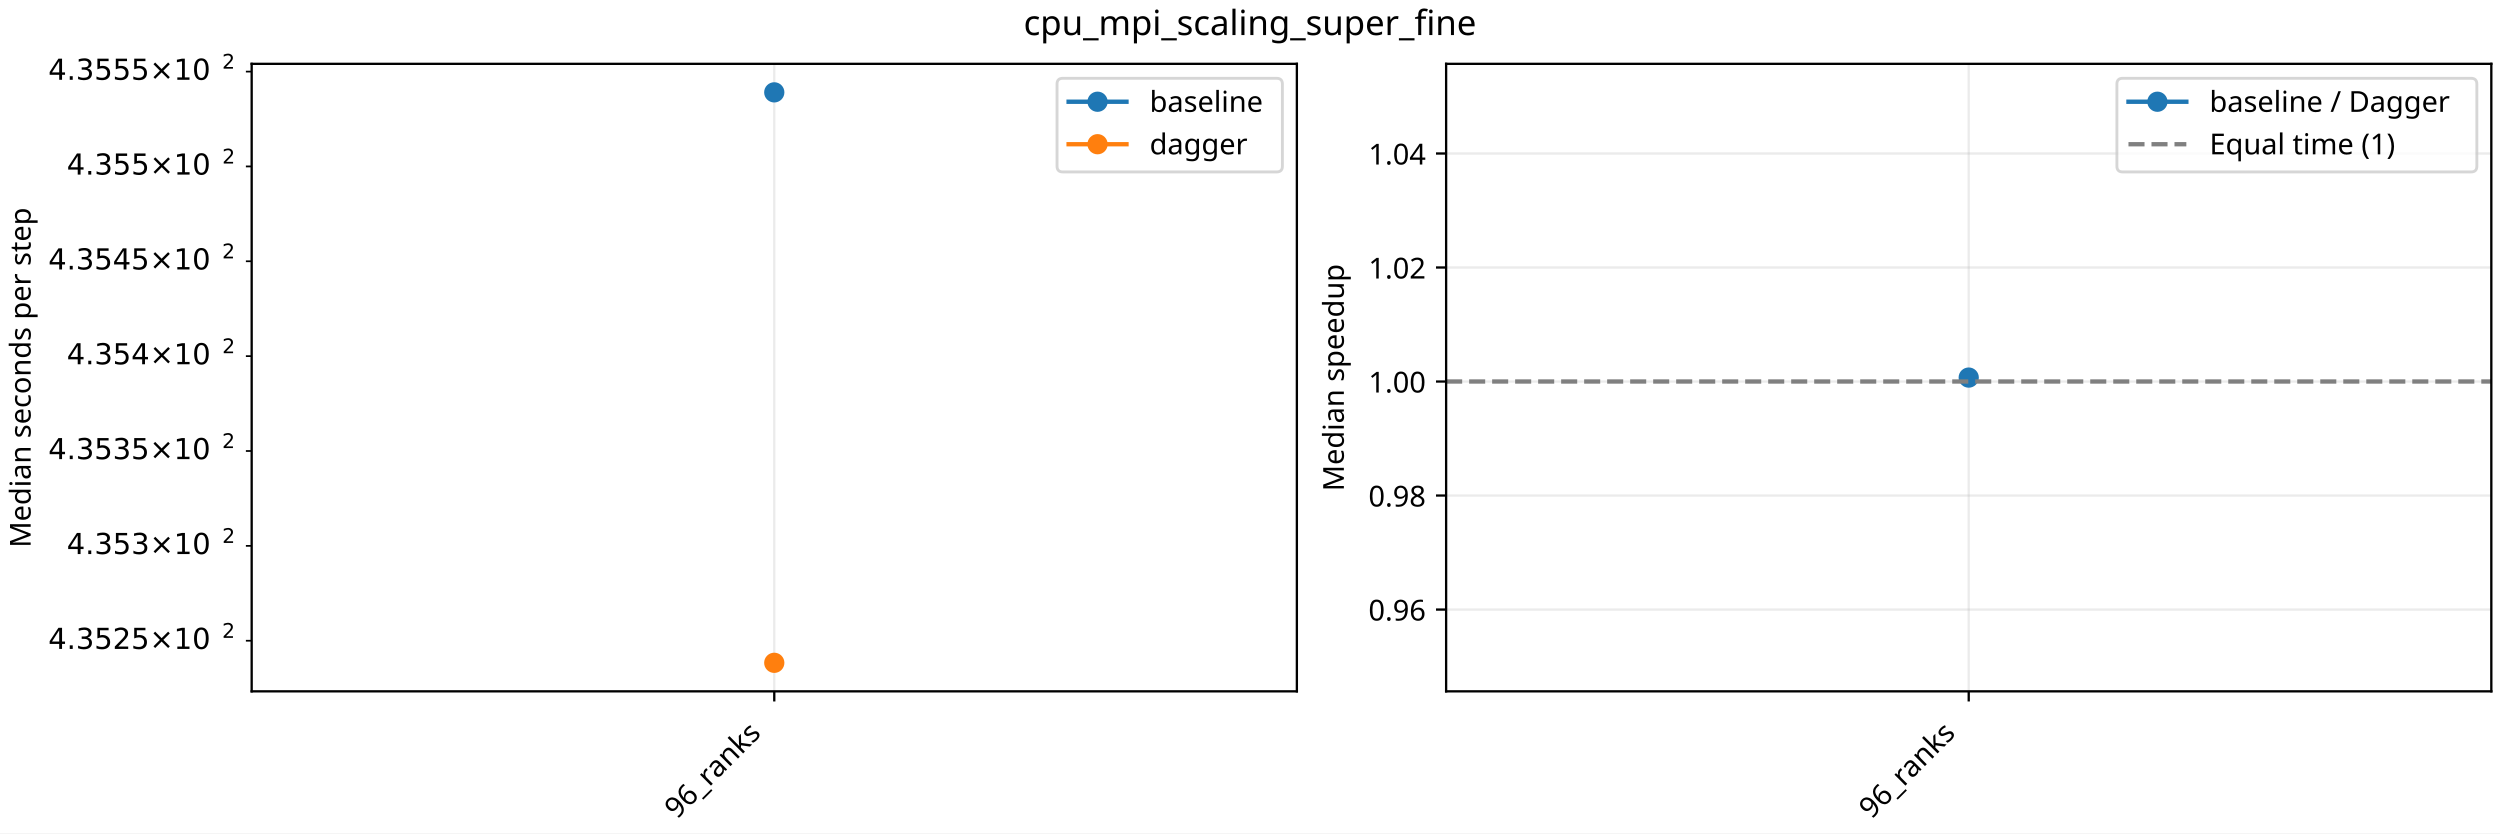
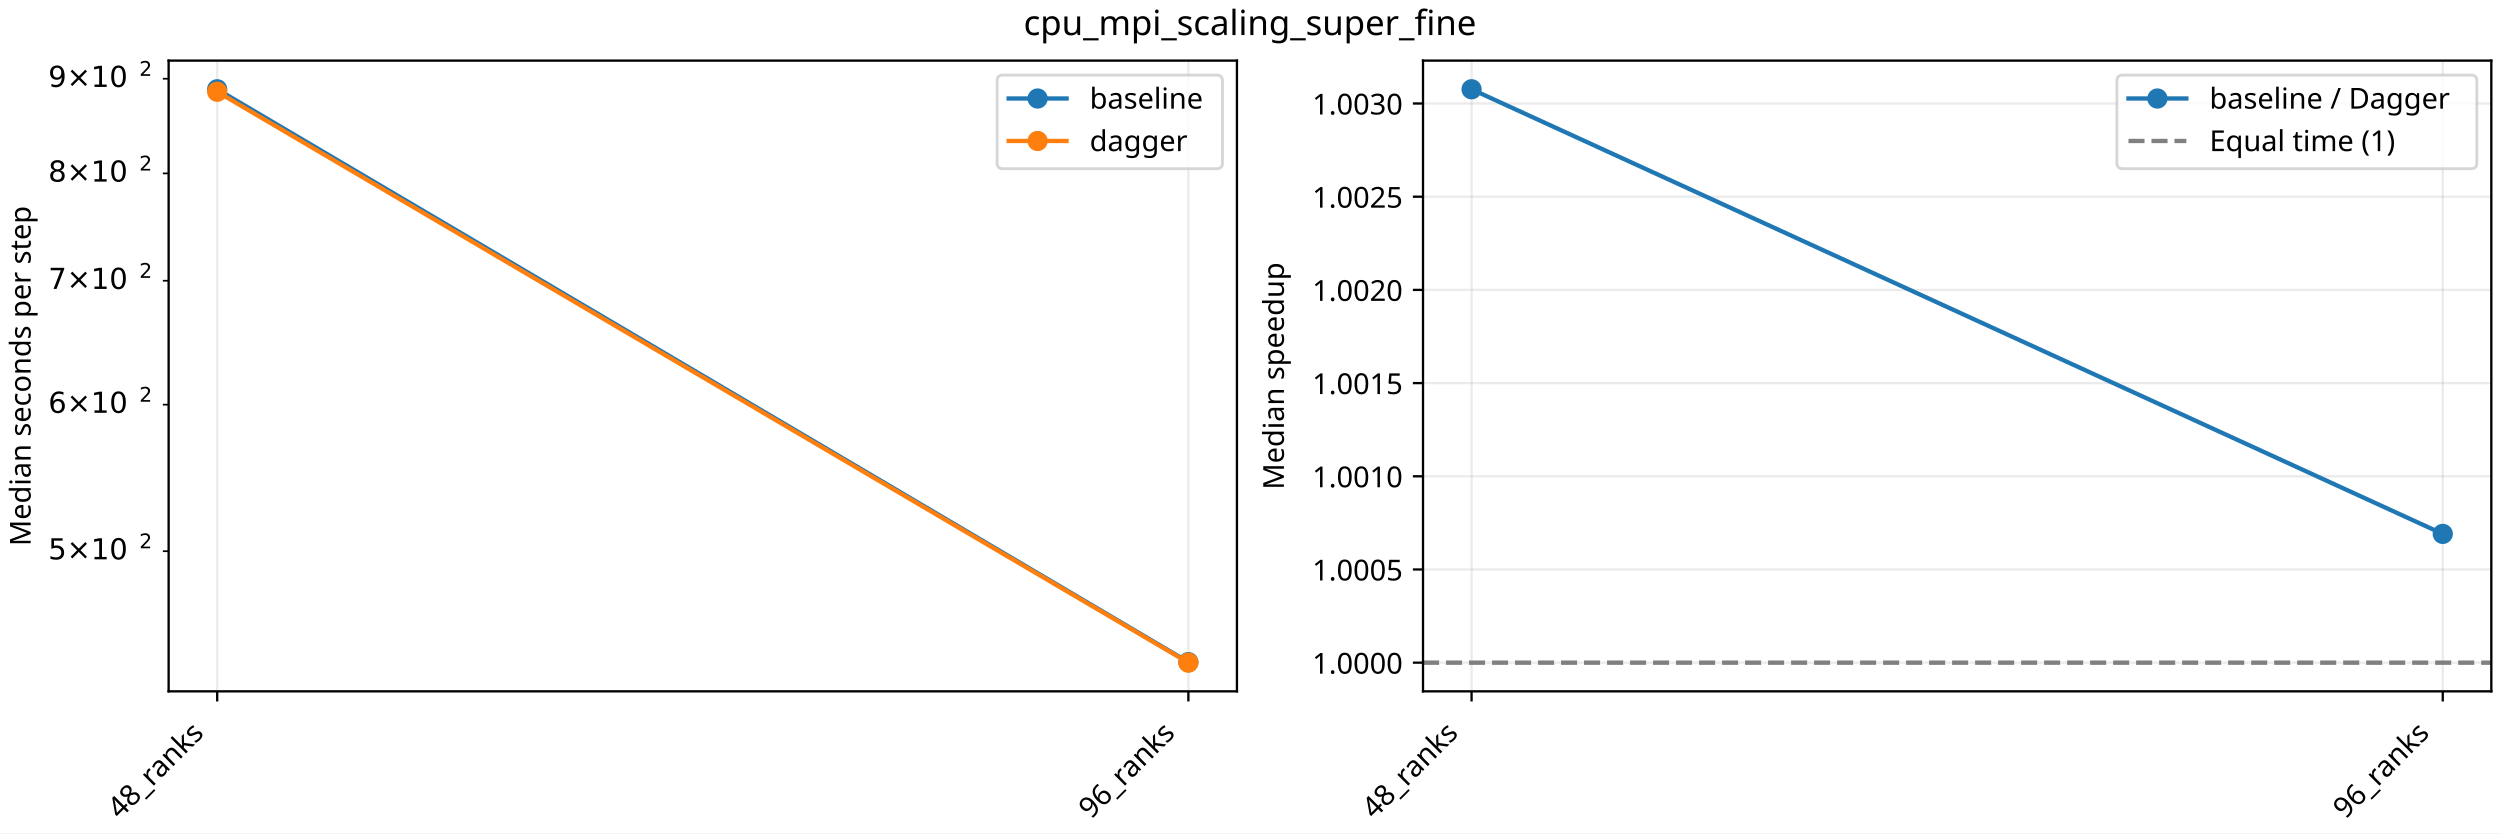
<svg xmlns="http://www.w3.org/2000/svg" xmlns:xlink="http://www.w3.org/1999/xlink" width="864pt" height="288pt" viewBox="0 0 864 288" version="1.1">
  <defs>
    <style type="text/css">*{stroke-linejoin: round; stroke-linecap: butt}</style>
  </defs>
  <g id="figure_1">
    <g id="patch_1">
      <path d="M 0 288  L 864 288  L 864 0  L 0 0  z " style="fill: #ffffff" />
    </g>
    <g id="axes_1">
      <g id="patch_2">
-         <path d="M 86.978 238.927  L 448.197 238.927  L 448.197 22.062  L 86.978 22.062  z " style="fill: #ffffff" />
+         <path d="M 58.278 238.927  L 427.485 238.927  L 427.485 20.948  L 58.278 20.948  z " style="fill: #ffffff" />
      </g>
      <g id="matplotlib.axis_1">
        <g id="xtick_1">
          <g id="line2d_1">
-             <path d="M 267.588 238.927  L 267.588 22.062  " clip-path="url(#p46f470c771)" style="fill: none; stroke: #b0b0b0; stroke-opacity: 0.25; stroke-width: 0.8; stroke-linecap: square" />
+             <path d="M 75.06 238.927  L 75.06 20.948  " clip-path="url(#p63a430a67c)" style="fill: none; stroke: #b0b0b0; stroke-opacity: 0.25; stroke-width: 0.8; stroke-linecap: square" />
          </g>
          <g id="line2d_2">
            <defs>
              <path id="m7992d7cc15" d="M 0 0  L 0 3.5  " style="stroke: #000000; stroke-width: 0.8" />
            </defs>
            <g>
-               <use xlink:href="#m7992d7cc15" x="267.588" y="238.927" style="stroke: #000000; stroke-width: 0.8" />
+               <use xlink:href="#m7992d7cc15" x="75.06" y="238.927" style="stroke: #000000; stroke-width: 0.8" />
            </g>
          </g>
          <g id="text_1">
-             <text style="font: 10px 'sans-serif'" transform="translate(233.8875 283.3325)rotate(-45)">96_ranks</text>
+             <text style="font: 10px 'sans-serif'" transform="translate(41.3602 283.3325)rotate(-45)">48_ranks</text>
+           </g>
+         </g>
+         <g id="xtick_2">
+           <g id="line2d_3">
+             <path d="M 410.703 238.927  L 410.703 20.948  " clip-path="url(#p63a430a67c)" style="fill: none; stroke: #b0b0b0; stroke-opacity: 0.25; stroke-width: 0.8; stroke-linecap: square" />
+           </g>
+           <g id="line2d_4">
+             <g>
+               <use xlink:href="#m7992d7cc15" x="410.703" y="238.927" style="stroke: #000000; stroke-width: 0.8" />
+             </g>
+           </g>
+           <g id="text_2">
+             <text style="font: 10px 'sans-serif'" transform="translate(377.0023 283.3325)rotate(-45)">96_ranks</text>
          </g>
        </g>
      </g>
      <g id="matplotlib.axis_2">
        <g id="ytick_1">
-           <g id="line2d_3">
+           <g id="line2d_5">
            <defs>
              <path id="m90f5dd4096" d="M 0 0  L -2 0  " style="stroke: #000000; stroke-width: 0.6" />
            </defs>
            <g>
-               <use xlink:href="#m90f5dd4096" x="86.978" y="221.445" style="stroke: #000000; stroke-width: 0.6" />
-             </g>
-           </g>
-           <g id="text_2">
-             <g transform="translate(16.67836 225.2443)">
-               <text>
-                 <tspan style="font: 10px 'DejaVu Sans'" x="0 6.362 9.541 15.903 22.266 28.628 36.938 47.266 53.628" y="-0.977">4.3525×10</tspan>
-                 <tspan style="font: 7px 'DejaVu Sans'" x="60.086" y="-4.805">2</tspan>
+               <use xlink:href="#m90f5dd4096" x="58.278" y="190.488" style="stroke: #000000; stroke-width: 0.6" />
+             </g>
+           </g>
+           <g id="text_3">
+             <g transform="translate(16.67836 194.2874)">
+               <text>
+                 <tspan style="font: 10px 'DejaVu Sans'" x="0 8.311 18.638 25" y="-0.977">5×10</tspan>
+                 <tspan style="font: 7px 'DejaVu Sans'" x="31.458" y="-4.805">2</tspan>
              </text>
            </g>
          </g>
        </g>
        <g id="ytick_2">
-           <g id="line2d_4">
-             <g>
-               <use xlink:href="#m90f5dd4096" x="86.978" y="188.653" style="stroke: #000000; stroke-width: 0.6" />
-             </g>
-           </g>
-           <g id="text_3">
-             <g transform="translate(23.07837 192.4518)">
-               <text>
-                 <tspan style="font: 10px 'DejaVu Sans'" x="0 6.362 9.541 15.903 22.266 30.576 40.903 47.266" y="-0.977">4.353×10</tspan>
-                 <tspan style="font: 7px 'DejaVu Sans'" x="53.724" y="-4.805">2</tspan>
+           <g id="line2d_6">
+             <g>
+               <use xlink:href="#m90f5dd4096" x="58.278" y="139.845" style="stroke: #000000; stroke-width: 0.6" />
+             </g>
+           </g>
+           <g id="text_4">
+             <g transform="translate(16.67836 143.6444)">
+               <text>
+                 <tspan style="font: 10px 'DejaVu Sans'" x="0 8.311 18.638 25" y="-0.977">6×10</tspan>
+                 <tspan style="font: 7px 'DejaVu Sans'" x="31.458" y="-4.805">2</tspan>
              </text>
            </g>
          </g>
        </g>
        <g id="ytick_3">
-           <g id="line2d_5">
-             <g>
-               <use xlink:href="#m90f5dd4096" x="86.978" y="155.864" style="stroke: #000000; stroke-width: 0.6" />
-             </g>
-           </g>
-           <g id="text_4">
-             <g transform="translate(16.67836 159.6631)">
-               <text>
-                 <tspan style="font: 10px 'DejaVu Sans'" x="0 6.362 9.541 15.903 22.266 28.628 36.938 47.266 53.628" y="-0.977">4.3535×10</tspan>
-                 <tspan style="font: 7px 'DejaVu Sans'" x="60.086" y="-4.805">2</tspan>
+           <g id="line2d_7">
+             <g>
+               <use xlink:href="#m90f5dd4096" x="58.278" y="97.027" style="stroke: #000000; stroke-width: 0.6" />
+             </g>
+           </g>
+           <g id="text_5">
+             <g transform="translate(16.67836 100.8264)">
+               <text>
+                 <tspan style="font: 10px 'DejaVu Sans'" x="0 8.311 18.638 25" y="-0.977">7×10</tspan>
+                 <tspan style="font: 7px 'DejaVu Sans'" x="31.458" y="-4.805">2</tspan>
              </text>
            </g>
          </g>
        </g>
        <g id="ytick_4">
-           <g id="line2d_6">
-             <g>
-               <use xlink:href="#m90f5dd4096" x="86.978" y="123.079" style="stroke: #000000; stroke-width: 0.6" />
-             </g>
-           </g>
-           <g id="text_5">
-             <g transform="translate(23.07837 126.8782)">
-               <text>
-                 <tspan style="font: 10px 'DejaVu Sans'" x="0 6.362 9.541 15.903 22.266 30.576 40.903 47.266" y="-0.977">4.354×10</tspan>
-                 <tspan style="font: 7px 'DejaVu Sans'" x="53.724" y="-4.805">2</tspan>
+           <g id="line2d_8">
+             <g>
+               <use xlink:href="#m90f5dd4096" x="58.278" y="59.936" style="stroke: #000000; stroke-width: 0.6" />
+             </g>
+           </g>
+           <g id="text_6">
+             <g transform="translate(16.67836 63.7357)">
+               <text>
+                 <tspan style="font: 10px 'DejaVu Sans'" x="0 8.311 18.638 25" y="-0.977">8×10</tspan>
+                 <tspan style="font: 7px 'DejaVu Sans'" x="31.458" y="-4.805">2</tspan>
              </text>
            </g>
          </g>
        </g>
        <g id="ytick_5">
-           <g id="line2d_7">
-             <g>
-               <use xlink:href="#m90f5dd4096" x="86.978" y="90.298" style="stroke: #000000; stroke-width: 0.6" />
-             </g>
-           </g>
-           <g id="text_6">
-             <g transform="translate(16.67836 94.09698)">
-               <text>
-                 <tspan style="font: 10px 'DejaVu Sans'" x="0 6.362 9.541 15.903 22.266 28.628 36.938 47.266 53.628" y="-0.977">4.3545×10</tspan>
-                 <tspan style="font: 7px 'DejaVu Sans'" x="60.086" y="-4.805">2</tspan>
-               </text>
-             </g>
-           </g>
-         </g>
-         <g id="ytick_6">
-           <g id="line2d_8">
-             <g>
-               <use xlink:href="#m90f5dd4096" x="86.978" y="57.52" style="stroke: #000000; stroke-width: 0.6" />
+           <g id="line2d_9">
+             <g>
+               <use xlink:href="#m90f5dd4096" x="58.278" y="27.22" style="stroke: #000000; stroke-width: 0.6" />
            </g>
          </g>
          <g id="text_7">
-             <g transform="translate(23.07837 61.31957)">
-               <text>
-                 <tspan style="font: 10px 'DejaVu Sans'" x="0 6.362 9.541 15.903 22.266 30.576 40.903 47.266" y="-0.977">4.355×10</tspan>
-                 <tspan style="font: 7px 'DejaVu Sans'" x="53.724" y="-4.805">2</tspan>
-               </text>
-             </g>
-           </g>
-         </g>
-         <g id="ytick_7">
-           <g id="line2d_9">
-             <g>
-               <use xlink:href="#m90f5dd4096" x="86.978" y="24.747" style="stroke: #000000; stroke-width: 0.6" />
-             </g>
-           </g>
-           <g id="text_8">
-             <g transform="translate(16.67836 28.54592)">
-               <text>
-                 <tspan style="font: 10px 'DejaVu Sans'" x="0 6.362 9.541 15.903 22.266 28.628 36.938 47.266 53.628" y="-0.977">4.3555×10</tspan>
-                 <tspan style="font: 7px 'DejaVu Sans'" x="60.086" y="-4.805">2</tspan>
-               </text>
-             </g>
-           </g>
-         </g>
-         <g id="text_9">
-           <text style="font: 10px 'sans-serif'; text-anchor: middle" x="10.599" y="130.494" transform="rotate(-90, 10.59868, 130.4943)">Median seconds per step</text>
+             <g transform="translate(16.67836 31.01941)">
+               <text>
+                 <tspan style="font: 10px 'DejaVu Sans'" x="0 8.311 18.638 25" y="-0.977">9×10</tspan>
+                 <tspan style="font: 7px 'DejaVu Sans'" x="31.458" y="-4.805">2</tspan>
+               </text>
+             </g>
+           </g>
+         </g>
+         <g id="text_8">
+           <text style="font: 10px 'sans-serif'; text-anchor: middle" x="10.599" y="129.937" transform="rotate(-90, 10.59868, 129.9374)">Median seconds per step</text>
        </g>
      </g>
      <g id="line2d_10">
-         <path d="M 267.588 31.919  " clip-path="url(#p46f470c771)" style="fill: none; stroke: #1f77b4; stroke-width: 1.5; stroke-linecap: square" />
+         <path d="M 75.06 30.856  L 410.703 228.827  " clip-path="url(#p63a430a67c)" style="fill: none; stroke: #1f77b4; stroke-width: 1.5; stroke-linecap: square" />
        <defs>
          <path id="m6f8f8257da" d="M 0 3  C 0.796 3 1.559 2.684 2.121 2.121  C 2.684 1.559 3 0.796 3 0  C 3 -0.796 2.684 -1.559 2.121 -2.121  C 1.559 -2.684 0.796 -3 0 -3  C -0.796 -3 -1.559 -2.684 -2.121 -2.121  C -2.684 -1.559 -3 -0.796 -3 0  C -3 0.796 -2.684 1.559 -2.121 2.121  C -1.559 2.684 -0.796 3 0 3  z " style="stroke: #1f77b4" />
        </defs>
-         <g clip-path="url(#p46f470c771)">
-           <use xlink:href="#m6f8f8257da" x="267.588" y="31.919" style="fill: #1f77b4; stroke: #1f77b4" />
+         <g clip-path="url(#p63a430a67c)">
+           <use xlink:href="#m6f8f8257da" x="75.06" y="30.856" style="fill: #1f77b4; stroke: #1f77b4" />
+           <use xlink:href="#m6f8f8257da" x="410.703" y="228.827" style="fill: #1f77b4; stroke: #1f77b4" />
        </g>
      </g>
      <g id="line2d_11">
-         <path d="M 267.588 229.069  " clip-path="url(#p46f470c771)" style="fill: none; stroke: #ff7f0e; stroke-width: 1.5; stroke-linecap: square" />
+         <path d="M 75.06 31.71  L 410.703 229.018  " clip-path="url(#p63a430a67c)" style="fill: none; stroke: #ff7f0e; stroke-width: 1.5; stroke-linecap: square" />
        <defs>
          <path id="md2d7e3742d" d="M 0 3  C 0.796 3 1.559 2.684 2.121 2.121  C 2.684 1.559 3 0.796 3 0  C 3 -0.796 2.684 -1.559 2.121 -2.121  C 1.559 -2.684 0.796 -3 0 -3  C -0.796 -3 -1.559 -2.684 -2.121 -2.121  C -2.684 -1.559 -3 -0.796 -3 0  C -3 0.796 -2.684 1.559 -2.121 2.121  C -1.559 2.684 -0.796 3 0 3  z " style="stroke: #ff7f0e" />
        </defs>
-         <g clip-path="url(#p46f470c771)">
-           <use xlink:href="#md2d7e3742d" x="267.588" y="229.069" style="fill: #ff7f0e; stroke: #ff7f0e" />
+         <g clip-path="url(#p63a430a67c)">
+           <use xlink:href="#md2d7e3742d" x="75.06" y="31.71" style="fill: #ff7f0e; stroke: #ff7f0e" />
+           <use xlink:href="#md2d7e3742d" x="410.703" y="229.018" style="fill: #ff7f0e; stroke: #ff7f0e" />
        </g>
      </g>
      <g id="patch_3">
-         <path d="M 86.978 238.927  L 86.978 22.062  " style="fill: none; stroke: #000000; stroke-width: 0.8; stroke-linejoin: miter; stroke-linecap: square" />
+         <path d="M 58.278 238.927  L 58.278 20.948  " style="fill: none; stroke: #000000; stroke-width: 0.8; stroke-linejoin: miter; stroke-linecap: square" />
      </g>
      <g id="patch_4">
-         <path d="M 448.197 238.927  L 448.197 22.062  " style="fill: none; stroke: #000000; stroke-width: 0.8; stroke-linejoin: miter; stroke-linecap: square" />
+         <path d="M 427.485 238.927  L 427.485 20.948  " style="fill: none; stroke: #000000; stroke-width: 0.8; stroke-linejoin: miter; stroke-linecap: square" />
      </g>
      <g id="patch_5">
-         <path d="M 86.978 238.927  L 448.197 238.927  " style="fill: none; stroke: #000000; stroke-width: 0.8; stroke-linejoin: miter; stroke-linecap: square" />
+         <path d="M 58.278 238.927  L 427.485 238.927  " style="fill: none; stroke: #000000; stroke-width: 0.8; stroke-linejoin: miter; stroke-linecap: square" />
      </g>
      <g id="patch_6">
-         <path d="M 86.978 22.062  L 448.197 22.062  " style="fill: none; stroke: #000000; stroke-width: 0.8; stroke-linejoin: miter; stroke-linecap: square" />
+         <path d="M 58.278 20.948  L 427.485 20.948  " style="fill: none; stroke: #000000; stroke-width: 0.8; stroke-linejoin: miter; stroke-linecap: square" />
      </g>
      <g id="legend_1">
        <g id="patch_7">
-           <path d="M 367.311 59.418  L 441.197 59.418  Q 443.197 59.418 443.197 57.418  L 443.197 29.062  Q 443.197 27.062 441.197 27.062  L 367.311 27.062  Q 365.311 27.062 365.311 29.062  L 365.311 57.418  Q 365.311 59.418 367.311 59.418  z " style="fill: #ffffff; opacity: 0.8; stroke: #cccccc; stroke-linejoin: miter" />
+           <path d="M 346.599 58.304  L 420.485 58.304  Q 422.485 58.304 422.485 56.304  L 422.485 27.948  Q 422.485 25.948 420.485 25.948  L 346.599 25.948  Q 344.599 25.948 344.599 27.948  L 344.599 56.304  Q 344.599 58.304 346.599 58.304  z " style="fill: #ffffff; opacity: 0.8; stroke: #cccccc; stroke-linejoin: miter" />
        </g>
        <g id="line2d_12">
-           <path d="M 369.311 35.16  L 379.311 35.16  L 389.311 35.16  " style="fill: none; stroke: #1f77b4; stroke-width: 1.5; stroke-linecap: square" />
+           <path d="M 348.599 34.047  L 358.599 34.047  L 368.599 34.047  " style="fill: none; stroke: #1f77b4; stroke-width: 1.5; stroke-linecap: square" />
          <g>
-             <use xlink:href="#m6f8f8257da" x="379.311" y="35.16" style="fill: #1f77b4; stroke: #1f77b4" />
+             <use xlink:href="#m6f8f8257da" x="358.599" y="34.047" style="fill: #1f77b4; stroke: #1f77b4" />
+           </g>
+         </g>
+         <g id="text_9">
+           <text style="font: 10px 'sans-serif'; text-anchor: start" x="376.599" y="37.547" transform="rotate(-0, 376.5987, 37.54666)">baseline</text>
+         </g>
+         <g id="line2d_13">
+           <path d="M 348.599 48.725  L 358.599 48.725  L 368.599 48.725  " style="fill: none; stroke: #ff7f0e; stroke-width: 1.5; stroke-linecap: square" />
+           <g>
+             <use xlink:href="#md2d7e3742d" x="358.599" y="48.725" style="fill: #ff7f0e; stroke: #ff7f0e" />
          </g>
        </g>
        <g id="text_10">
-           <text style="font: 10px 'sans-serif'; text-anchor: start" x="397.311" y="38.66" transform="rotate(-0, 397.3112, 38.66038)">baseline</text>
-         </g>
-         <g id="line2d_13">
-           <path d="M 369.311 49.839  L 379.311 49.839  L 389.311 49.839  " style="fill: none; stroke: #ff7f0e; stroke-width: 1.5; stroke-linecap: square" />
-           <g>
-             <use xlink:href="#md2d7e3742d" x="379.311" y="49.839" style="fill: #ff7f0e; stroke: #ff7f0e" />
-           </g>
-         </g>
-         <g id="text_11">
-           <text style="font: 10px 'sans-serif'; text-anchor: start" x="397.311" y="53.339" transform="rotate(-0, 397.3112, 53.33851)">dagger</text>
+           <text style="font: 10px 'sans-serif'; text-anchor: start" x="376.599" y="52.225" transform="rotate(-0, 376.5987, 52.22478)">dagger</text>
        </g>
      </g>
    </g>
    <g id="axes_2">
      <g id="patch_8">
-         <path d="M 499.781 238.927  L 861 238.927  L 861 22.062  L 499.781 22.062  z " style="fill: #ffffff" />
+         <path d="M 491.793 238.927  L 861 238.927  L 861 20.948  L 491.793 20.948  z " style="fill: #ffffff" />
      </g>
      <g id="matplotlib.axis_3">
-         <g id="xtick_2">
+         <g id="xtick_3">
          <g id="line2d_14">
-             <path d="M 680.39 238.927  L 680.39 22.062  " clip-path="url(#p3280231152)" style="fill: none; stroke: #b0b0b0; stroke-opacity: 0.25; stroke-width: 0.8; stroke-linecap: square" />
+             <path d="M 508.576 238.927  L 508.576 20.948  " clip-path="url(#padd4d58a3a)" style="fill: none; stroke: #b0b0b0; stroke-opacity: 0.25; stroke-width: 0.8; stroke-linecap: square" />
          </g>
          <g id="line2d_15">
            <g>
-               <use xlink:href="#m7992d7cc15" x="680.39" y="238.927" style="stroke: #000000; stroke-width: 0.8" />
+               <use xlink:href="#m7992d7cc15" x="508.576" y="238.927" style="stroke: #000000; stroke-width: 0.8" />
+             </g>
+           </g>
+           <g id="text_11">
+             <text style="font: 10px 'sans-serif'" transform="translate(474.8753 283.3325)rotate(-45)">48_ranks</text>
+           </g>
+         </g>
+         <g id="xtick_4">
+           <g id="line2d_16">
+             <path d="M 844.218 238.927  L 844.218 20.948  " clip-path="url(#padd4d58a3a)" style="fill: none; stroke: #b0b0b0; stroke-opacity: 0.25; stroke-width: 0.8; stroke-linecap: square" />
+           </g>
+           <g id="line2d_17">
+             <g>
+               <use xlink:href="#m7992d7cc15" x="844.218" y="238.927" style="stroke: #000000; stroke-width: 0.8" />
            </g>
          </g>
          <g id="text_12">
-             <text style="font: 10px 'sans-serif'" transform="translate(646.6901 283.3325)rotate(-45)">96_ranks</text>
+             <text style="font: 10px 'sans-serif'" transform="translate(810.5174 283.3325)rotate(-45)">96_ranks</text>
          </g>
        </g>
      </g>
      <g id="matplotlib.axis_4">
-         <g id="ytick_8">
-           <g id="line2d_16">
-             <path d="M 499.781 210.661  L 861 210.661  " clip-path="url(#p3280231152)" style="fill: none; stroke: #b0b0b0; stroke-opacity: 0.25; stroke-width: 0.8; stroke-linecap: square" />
-           </g>
-           <g id="line2d_17">
+         <g id="ytick_6">
+           <g id="line2d_18">
+             <path d="M 491.793 229.018  L 861 229.018  " clip-path="url(#padd4d58a3a)" style="fill: none; stroke: #b0b0b0; stroke-opacity: 0.25; stroke-width: 0.8; stroke-linecap: square" />
+           </g>
+           <g id="line2d_19">
            <defs>
              <path id="m64ae211dc8" d="M 0 0  L -3.5 0  " style="stroke: #000000; stroke-width: 0.8" />
            </defs>
            <g>
-               <use xlink:href="#m64ae211dc8" x="499.781" y="210.661" style="stroke: #000000; stroke-width: 0.8" />
+               <use xlink:href="#m64ae211dc8" x="491.793" y="229.018" style="stroke: #000000; stroke-width: 0.8" />
            </g>
          </g>
          <g id="text_13">
-             <text style="font: 10px 'sans-serif'; text-anchor: end" x="492.781" y="214.46" transform="rotate(-0, 492.7809, 214.46)">0.96</text>
+             <text style="font: 10px 'sans-serif'; text-anchor: end" x="484.793" y="232.818" transform="rotate(-0, 484.7934, 232.8177)">1.0000</text>
+           </g>
+         </g>
+         <g id="ytick_7">
+           <g id="line2d_20">
+             <path d="M 491.793 196.811  L 861 196.811  " clip-path="url(#padd4d58a3a)" style="fill: none; stroke: #b0b0b0; stroke-opacity: 0.25; stroke-width: 0.8; stroke-linecap: square" />
+           </g>
+           <g id="line2d_21">
+             <g>
+               <use xlink:href="#m64ae211dc8" x="491.793" y="196.811" style="stroke: #000000; stroke-width: 0.8" />
+             </g>
+           </g>
+           <g id="text_14">
+             <text style="font: 10px 'sans-serif'; text-anchor: end" x="484.793" y="200.61" transform="rotate(-0, 484.7934, 200.6103)">1.0005</text>
+           </g>
+         </g>
+         <g id="ytick_8">
+           <g id="line2d_22">
+             <path d="M 491.793 164.604  L 861 164.604  " clip-path="url(#padd4d58a3a)" style="fill: none; stroke: #b0b0b0; stroke-opacity: 0.25; stroke-width: 0.8; stroke-linecap: square" />
+           </g>
+           <g id="line2d_23">
+             <g>
+               <use xlink:href="#m64ae211dc8" x="491.793" y="164.604" style="stroke: #000000; stroke-width: 0.8" />
+             </g>
+           </g>
+           <g id="text_15">
+             <text style="font: 10px 'sans-serif'; text-anchor: end" x="484.793" y="168.403" transform="rotate(-0, 484.7934, 168.4029)">1.0010</text>
          </g>
        </g>
        <g id="ytick_9">
-           <g id="line2d_18">
-             <path d="M 499.781 171.258  L 861 171.258  " clip-path="url(#p3280231152)" style="fill: none; stroke: #b0b0b0; stroke-opacity: 0.25; stroke-width: 0.8; stroke-linecap: square" />
-           </g>
-           <g id="line2d_19">
-             <g>
-               <use xlink:href="#m64ae211dc8" x="499.781" y="171.258" style="stroke: #000000; stroke-width: 0.8" />
-             </g>
-           </g>
-           <g id="text_14">
-             <text style="font: 10px 'sans-serif'; text-anchor: end" x="492.781" y="175.057" transform="rotate(-0, 492.7809, 175.0572)">0.98</text>
+           <g id="line2d_24">
+             <path d="M 491.793 132.396  L 861 132.396  " clip-path="url(#padd4d58a3a)" style="fill: none; stroke: #b0b0b0; stroke-opacity: 0.25; stroke-width: 0.8; stroke-linecap: square" />
+           </g>
+           <g id="line2d_25">
+             <g>
+               <use xlink:href="#m64ae211dc8" x="491.793" y="132.396" style="stroke: #000000; stroke-width: 0.8" />
+             </g>
+           </g>
+           <g id="text_16">
+             <text style="font: 10px 'sans-serif'; text-anchor: end" x="484.793" y="136.195" transform="rotate(-0, 484.7934, 136.1954)">1.0015</text>
          </g>
        </g>
        <g id="ytick_10">
-           <g id="line2d_20">
-             <path d="M 499.781 131.855  L 861 131.855  " clip-path="url(#p3280231152)" style="fill: none; stroke: #b0b0b0; stroke-opacity: 0.25; stroke-width: 0.8; stroke-linecap: square" />
-           </g>
-           <g id="line2d_21">
-             <g>
-               <use xlink:href="#m64ae211dc8" x="499.781" y="131.855" style="stroke: #000000; stroke-width: 0.8" />
-             </g>
-           </g>
-           <g id="text_15">
-             <text style="font: 10px 'sans-serif'; text-anchor: end" x="492.781" y="135.655" transform="rotate(-0, 492.7809, 135.6545)">1.00</text>
+           <g id="line2d_26">
+             <path d="M 491.793 100.189  L 861 100.189  " clip-path="url(#padd4d58a3a)" style="fill: none; stroke: #b0b0b0; stroke-opacity: 0.25; stroke-width: 0.8; stroke-linecap: square" />
+           </g>
+           <g id="line2d_27">
+             <g>
+               <use xlink:href="#m64ae211dc8" x="491.793" y="100.189" style="stroke: #000000; stroke-width: 0.8" />
+             </g>
+           </g>
+           <g id="text_17">
+             <text style="font: 10px 'sans-serif'; text-anchor: end" x="484.793" y="103.988" transform="rotate(-0, 484.7934, 103.988)">1.0020</text>
          </g>
        </g>
        <g id="ytick_11">
-           <g id="line2d_22">
-             <path d="M 499.781 92.453  L 861 92.453  " clip-path="url(#p3280231152)" style="fill: none; stroke: #b0b0b0; stroke-opacity: 0.25; stroke-width: 0.8; stroke-linecap: square" />
-           </g>
-           <g id="line2d_23">
-             <g>
-               <use xlink:href="#m64ae211dc8" x="499.781" y="92.453" style="stroke: #000000; stroke-width: 0.8" />
-             </g>
-           </g>
-           <g id="text_16">
-             <text style="font: 10px 'sans-serif'; text-anchor: end" x="492.781" y="96.252" transform="rotate(-0, 492.7809, 96.25182)">1.02</text>
+           <g id="line2d_28">
+             <path d="M 491.793 67.981  L 861 67.981  " clip-path="url(#padd4d58a3a)" style="fill: none; stroke: #b0b0b0; stroke-opacity: 0.25; stroke-width: 0.8; stroke-linecap: square" />
+           </g>
+           <g id="line2d_29">
+             <g>
+               <use xlink:href="#m64ae211dc8" x="491.793" y="67.981" style="stroke: #000000; stroke-width: 0.8" />
+             </g>
+           </g>
+           <g id="text_18">
+             <text style="font: 10px 'sans-serif'; text-anchor: end" x="484.793" y="71.781" transform="rotate(-0, 484.7934, 71.7806)">1.0025</text>
          </g>
        </g>
        <g id="ytick_12">
-           <g id="line2d_24">
-             <path d="M 499.781 53.05  L 861 53.05  " clip-path="url(#p3280231152)" style="fill: none; stroke: #b0b0b0; stroke-opacity: 0.25; stroke-width: 0.8; stroke-linecap: square" />
-           </g>
-           <g id="line2d_25">
-             <g>
-               <use xlink:href="#m64ae211dc8" x="499.781" y="53.05" style="stroke: #000000; stroke-width: 0.8" />
-             </g>
-           </g>
-           <g id="text_17">
-             <text style="font: 10px 'sans-serif'; text-anchor: end" x="492.781" y="56.849" transform="rotate(-0, 492.7809, 56.84911)">1.04</text>
-           </g>
-         </g>
-         <g id="text_18">
-           <text style="font: 10px 'sans-serif'; text-anchor: middle" x="464.436" y="130.494" transform="rotate(-90, 464.4356, 130.4943)">Median speedup</text>
-         </g>
-       </g>
-       <g id="line2d_26">
-         <path d="M 680.39 130.494  " clip-path="url(#p3280231152)" style="fill: none; stroke: #1f77b4; stroke-width: 1.5; stroke-linecap: square" />
-         <g clip-path="url(#p3280231152)">
-           <use xlink:href="#m6f8f8257da" x="680.39" y="130.494" style="fill: #1f77b4; stroke: #1f77b4" />
-         </g>
-       </g>
-       <g id="line2d_27">
-         <path d="M 499.781 131.855  L 861 131.855  " clip-path="url(#p3280231152)" style="fill: none; stroke-dasharray: 5.55,2.4; stroke-dashoffset: 0; stroke: #808080; stroke-width: 1.5" />
+           <g id="line2d_30">
+             <path d="M 491.793 35.774  L 861 35.774  " clip-path="url(#padd4d58a3a)" style="fill: none; stroke: #b0b0b0; stroke-opacity: 0.25; stroke-width: 0.8; stroke-linecap: square" />
+           </g>
+           <g id="line2d_31">
+             <g>
+               <use xlink:href="#m64ae211dc8" x="491.793" y="35.774" style="stroke: #000000; stroke-width: 0.8" />
+             </g>
+           </g>
+           <g id="text_19">
+             <text style="font: 10px 'sans-serif'; text-anchor: end" x="484.793" y="39.573" transform="rotate(-0, 484.7934, 39.57318)">1.0030</text>
+           </g>
+         </g>
+         <g id="text_20">
+           <text style="font: 10px 'sans-serif'; text-anchor: middle" x="443.723" y="129.937" transform="rotate(-90, 443.7231, 129.9374)">Median speedup</text>
+         </g>
+       </g>
+       <g id="line2d_32">
+         <path d="M 508.576 30.856  L 844.218 184.518  " clip-path="url(#padd4d58a3a)" style="fill: none; stroke: #1f77b4; stroke-width: 1.5; stroke-linecap: square" />
+         <g clip-path="url(#padd4d58a3a)">
+           <use xlink:href="#m6f8f8257da" x="508.576" y="30.856" style="fill: #1f77b4; stroke: #1f77b4" />
+           <use xlink:href="#m6f8f8257da" x="844.218" y="184.518" style="fill: #1f77b4; stroke: #1f77b4" />
+         </g>
+       </g>
+       <g id="line2d_33">
+         <path d="M 491.793 229.018  L 861 229.018  " clip-path="url(#padd4d58a3a)" style="fill: none; stroke-dasharray: 5.55,2.4; stroke-dashoffset: 0; stroke: #808080; stroke-width: 1.5" />
      </g>
      <g id="patch_9">
-         <path d="M 499.781 238.927  L 499.781 22.062  " style="fill: none; stroke: #000000; stroke-width: 0.8; stroke-linejoin: miter; stroke-linecap: square" />
+         <path d="M 491.793 238.927  L 491.793 20.948  " style="fill: none; stroke: #000000; stroke-width: 0.8; stroke-linejoin: miter; stroke-linecap: square" />
      </g>
      <g id="patch_10">
-         <path d="M 861 238.927  L 861 22.062  " style="fill: none; stroke: #000000; stroke-width: 0.8; stroke-linejoin: miter; stroke-linecap: square" />
+         <path d="M 861 238.927  L 861 20.948  " style="fill: none; stroke: #000000; stroke-width: 0.8; stroke-linejoin: miter; stroke-linecap: square" />
      </g>
      <g id="patch_11">
-         <path d="M 499.781 238.927  L 861 238.927  " style="fill: none; stroke: #000000; stroke-width: 0.8; stroke-linejoin: miter; stroke-linecap: square" />
+         <path d="M 491.793 238.927  L 861 238.927  " style="fill: none; stroke: #000000; stroke-width: 0.8; stroke-linejoin: miter; stroke-linecap: square" />
      </g>
      <g id="patch_12">
-         <path d="M 499.781 22.062  L 861 22.062  " style="fill: none; stroke: #000000; stroke-width: 0.8; stroke-linejoin: miter; stroke-linecap: square" />
+         <path d="M 491.793 20.948  L 861 20.948  " style="fill: none; stroke: #000000; stroke-width: 0.8; stroke-linejoin: miter; stroke-linecap: square" />
      </g>
      <g id="legend_2">
        <g id="patch_13">
-           <path d="M 733.6 59.418  L 854 59.418  Q 856 59.418 856 57.418  L 856 29.062  Q 856 27.062 854 27.062  L 733.6 27.062  Q 731.6 27.062 731.6 29.062  L 731.6 57.418  Q 731.6 59.418 733.6 59.418  z " style="fill: #ffffff; opacity: 0.8; stroke: #cccccc; stroke-linejoin: miter" />
-         </g>
-         <g id="line2d_28">
-           <path d="M 735.6 35.16  L 745.6 35.16  L 755.6 35.16  " style="fill: none; stroke: #1f77b4; stroke-width: 1.5; stroke-linecap: square" />
+           <path d="M 733.6 58.304  L 854 58.304  Q 856 58.304 856 56.304  L 856 27.948  Q 856 25.948 854 25.948  L 733.6 25.948  Q 731.6 25.948 731.6 27.948  L 731.6 56.304  Q 731.6 58.304 733.6 58.304  z " style="fill: #ffffff; opacity: 0.8; stroke: #cccccc; stroke-linejoin: miter" />
+         </g>
+         <g id="line2d_34">
+           <path d="M 735.6 34.047  L 745.6 34.047  L 755.6 34.047  " style="fill: none; stroke: #1f77b4; stroke-width: 1.5; stroke-linecap: square" />
          <g>
-             <use xlink:href="#m6f8f8257da" x="745.6" y="35.16" style="fill: #1f77b4; stroke: #1f77b4" />
-           </g>
-         </g>
-         <g id="text_19">
-           <text style="font: 10px 'sans-serif'; text-anchor: start" x="763.6" y="38.66" transform="rotate(-0, 763.5998, 38.66038)">baseline / Dagger</text>
-         </g>
-         <g id="line2d_29">
-           <path d="M 735.6 49.839  L 745.6 49.839  L 755.6 49.839  " style="fill: none; stroke-dasharray: 5.55,2.4; stroke-dashoffset: 0; stroke: #808080; stroke-width: 1.5" />
-         </g>
-         <g id="text_20">
-           <text style="font: 10px 'sans-serif'; text-anchor: start" x="763.6" y="53.339" transform="rotate(-0, 763.5998, 53.33851)">Equal time (1)</text>
+             <use xlink:href="#m6f8f8257da" x="745.6" y="34.047" style="fill: #1f77b4; stroke: #1f77b4" />
+           </g>
+         </g>
+         <g id="text_21">
+           <text style="font: 10px 'sans-serif'; text-anchor: start" x="763.6" y="37.547" transform="rotate(-0, 763.5998, 37.54666)">baseline / Dagger</text>
+         </g>
+         <g id="line2d_35">
+           <path d="M 735.6 48.725  L 745.6 48.725  L 755.6 48.725  " style="fill: none; stroke-dasharray: 5.55,2.4; stroke-dashoffset: 0; stroke: #808080; stroke-width: 1.5" />
+         </g>
+         <g id="text_22">
+           <text style="font: 10px 'sans-serif'; text-anchor: start" x="763.6" y="52.225" transform="rotate(-0, 763.5998, 52.22478)">Equal time (1)</text>
        </g>
      </g>
    </g>
-     <g id="text_21">
+     <g id="text_23">
      <text style="font: 12px 'sans-serif'; text-anchor: middle" x="432" y="12.118" transform="rotate(-0, 432, 12.11837)">cpu_mpi_scaling_super_fine</text>
    </g>
  </g>
  <defs>
-     <clipPath id="p46f470c771">
-       <rect x="86.978" y="22.062" width="361.219" height="216.865" />
+     <clipPath id="p63a430a67c">
+       <rect x="58.278" y="20.948" width="369.206" height="217.978" />
    </clipPath>
-     <clipPath id="p3280231152">
-       <rect x="499.781" y="22.062" width="361.219" height="216.865" />
+     <clipPath id="padd4d58a3a">
+       <rect x="491.793" y="20.948" width="369.206" height="217.978" />
    </clipPath>
  </defs>
</svg>
